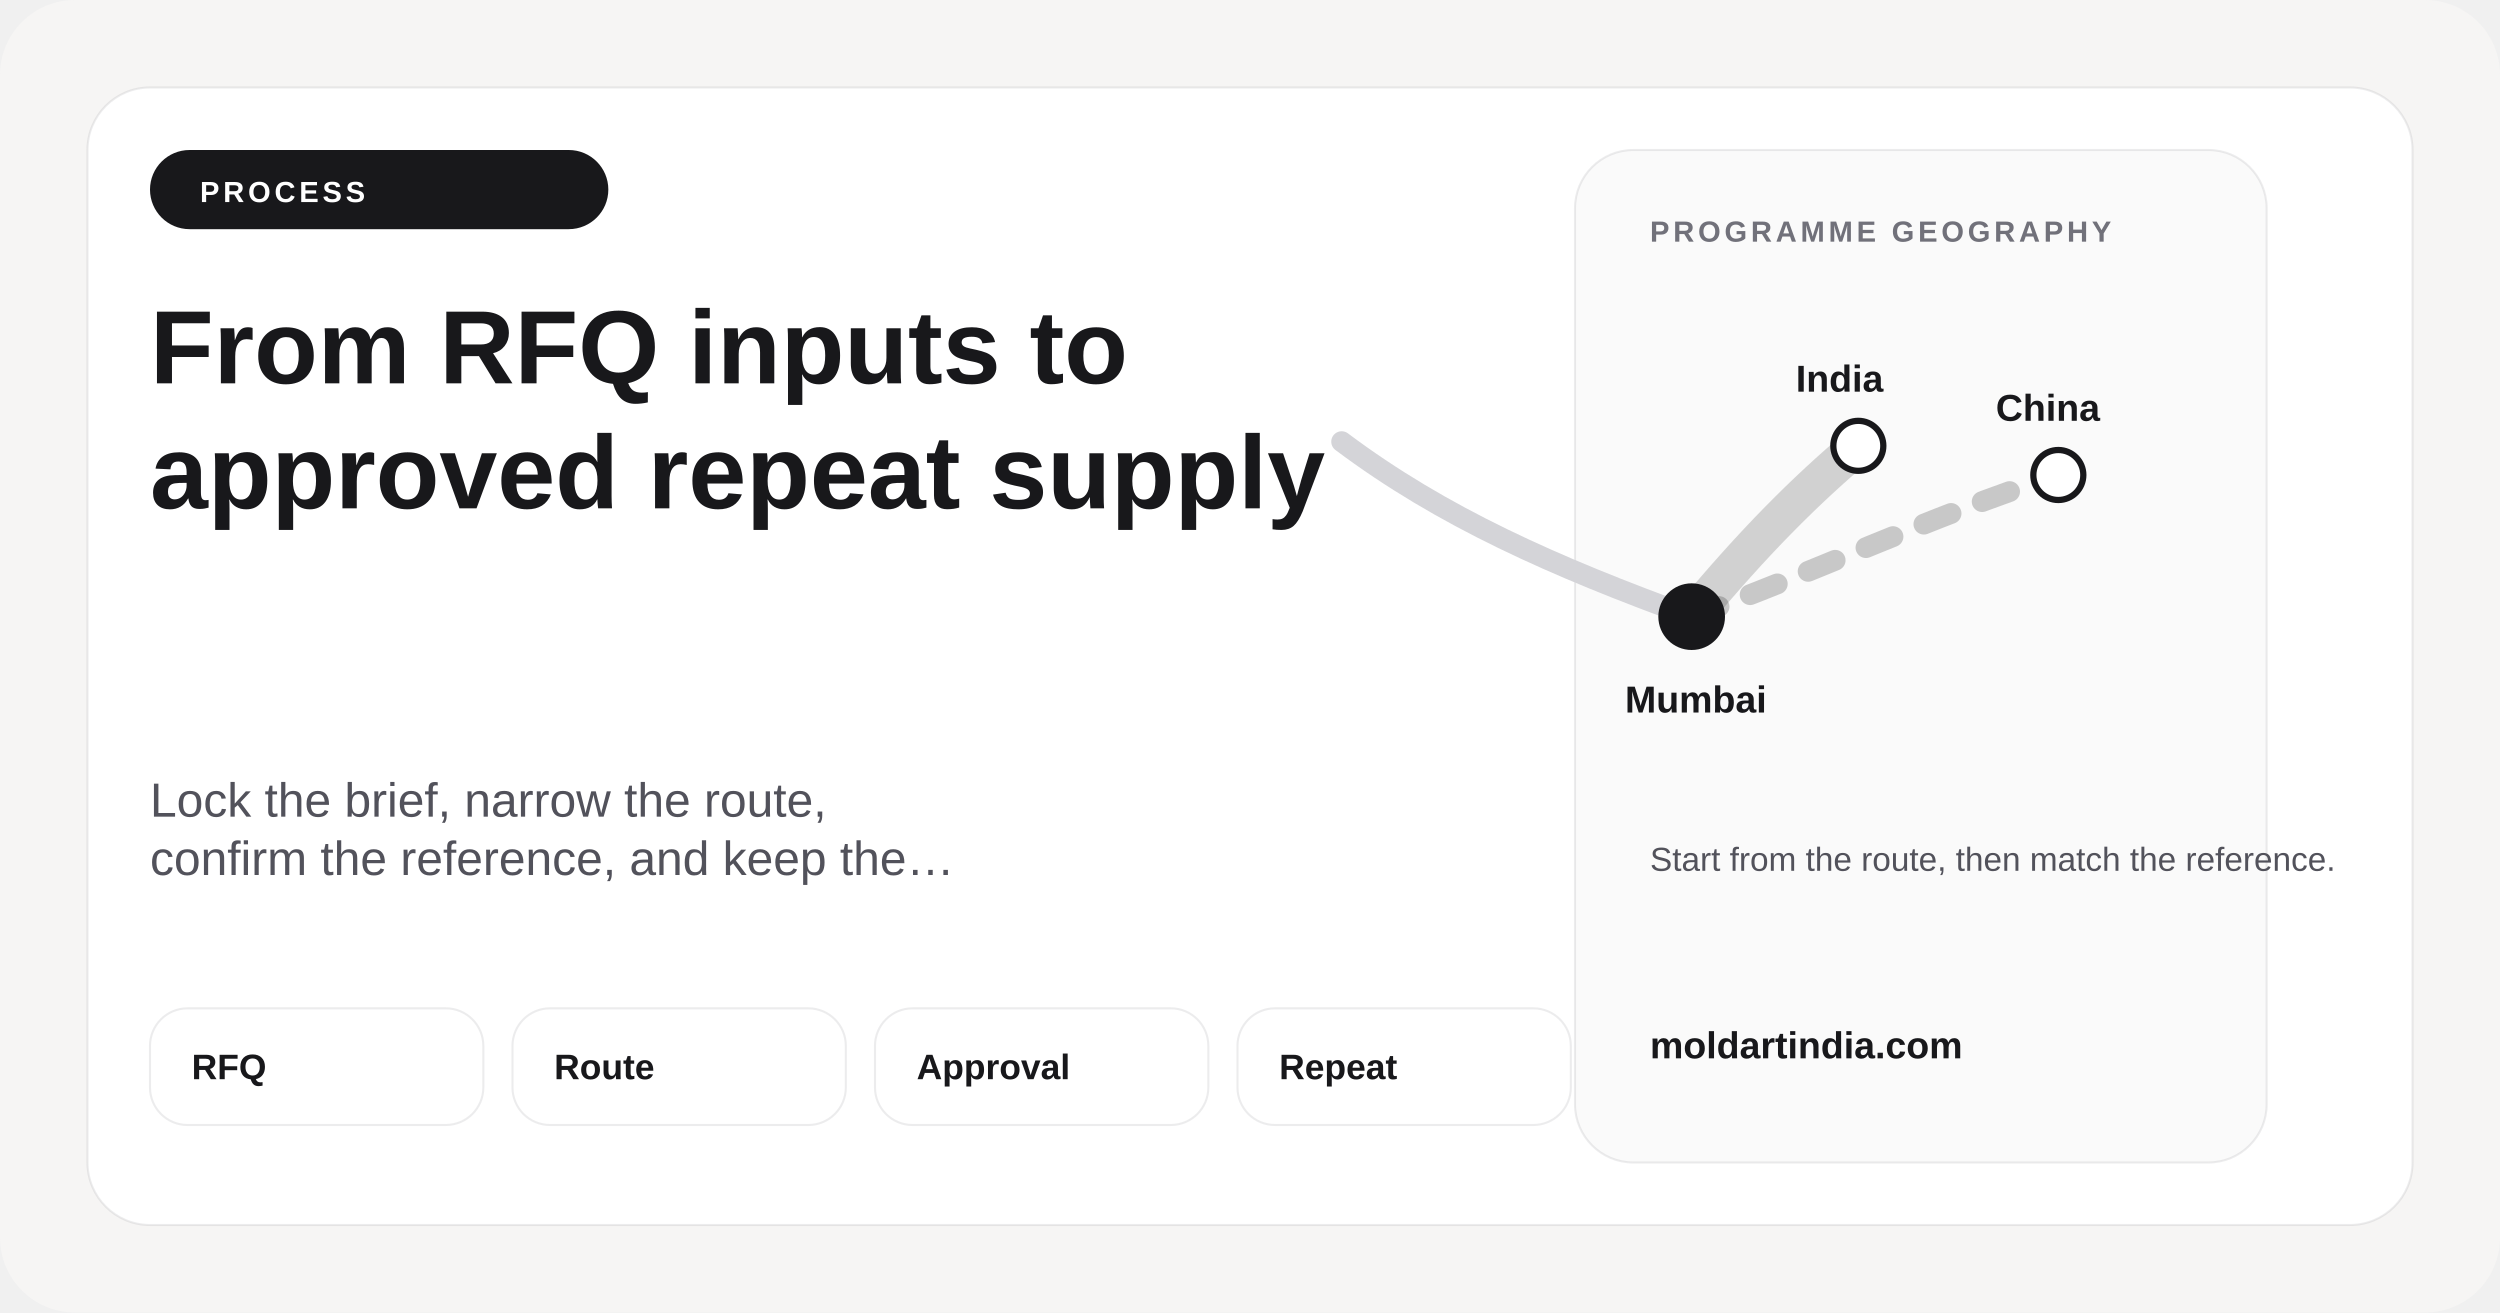
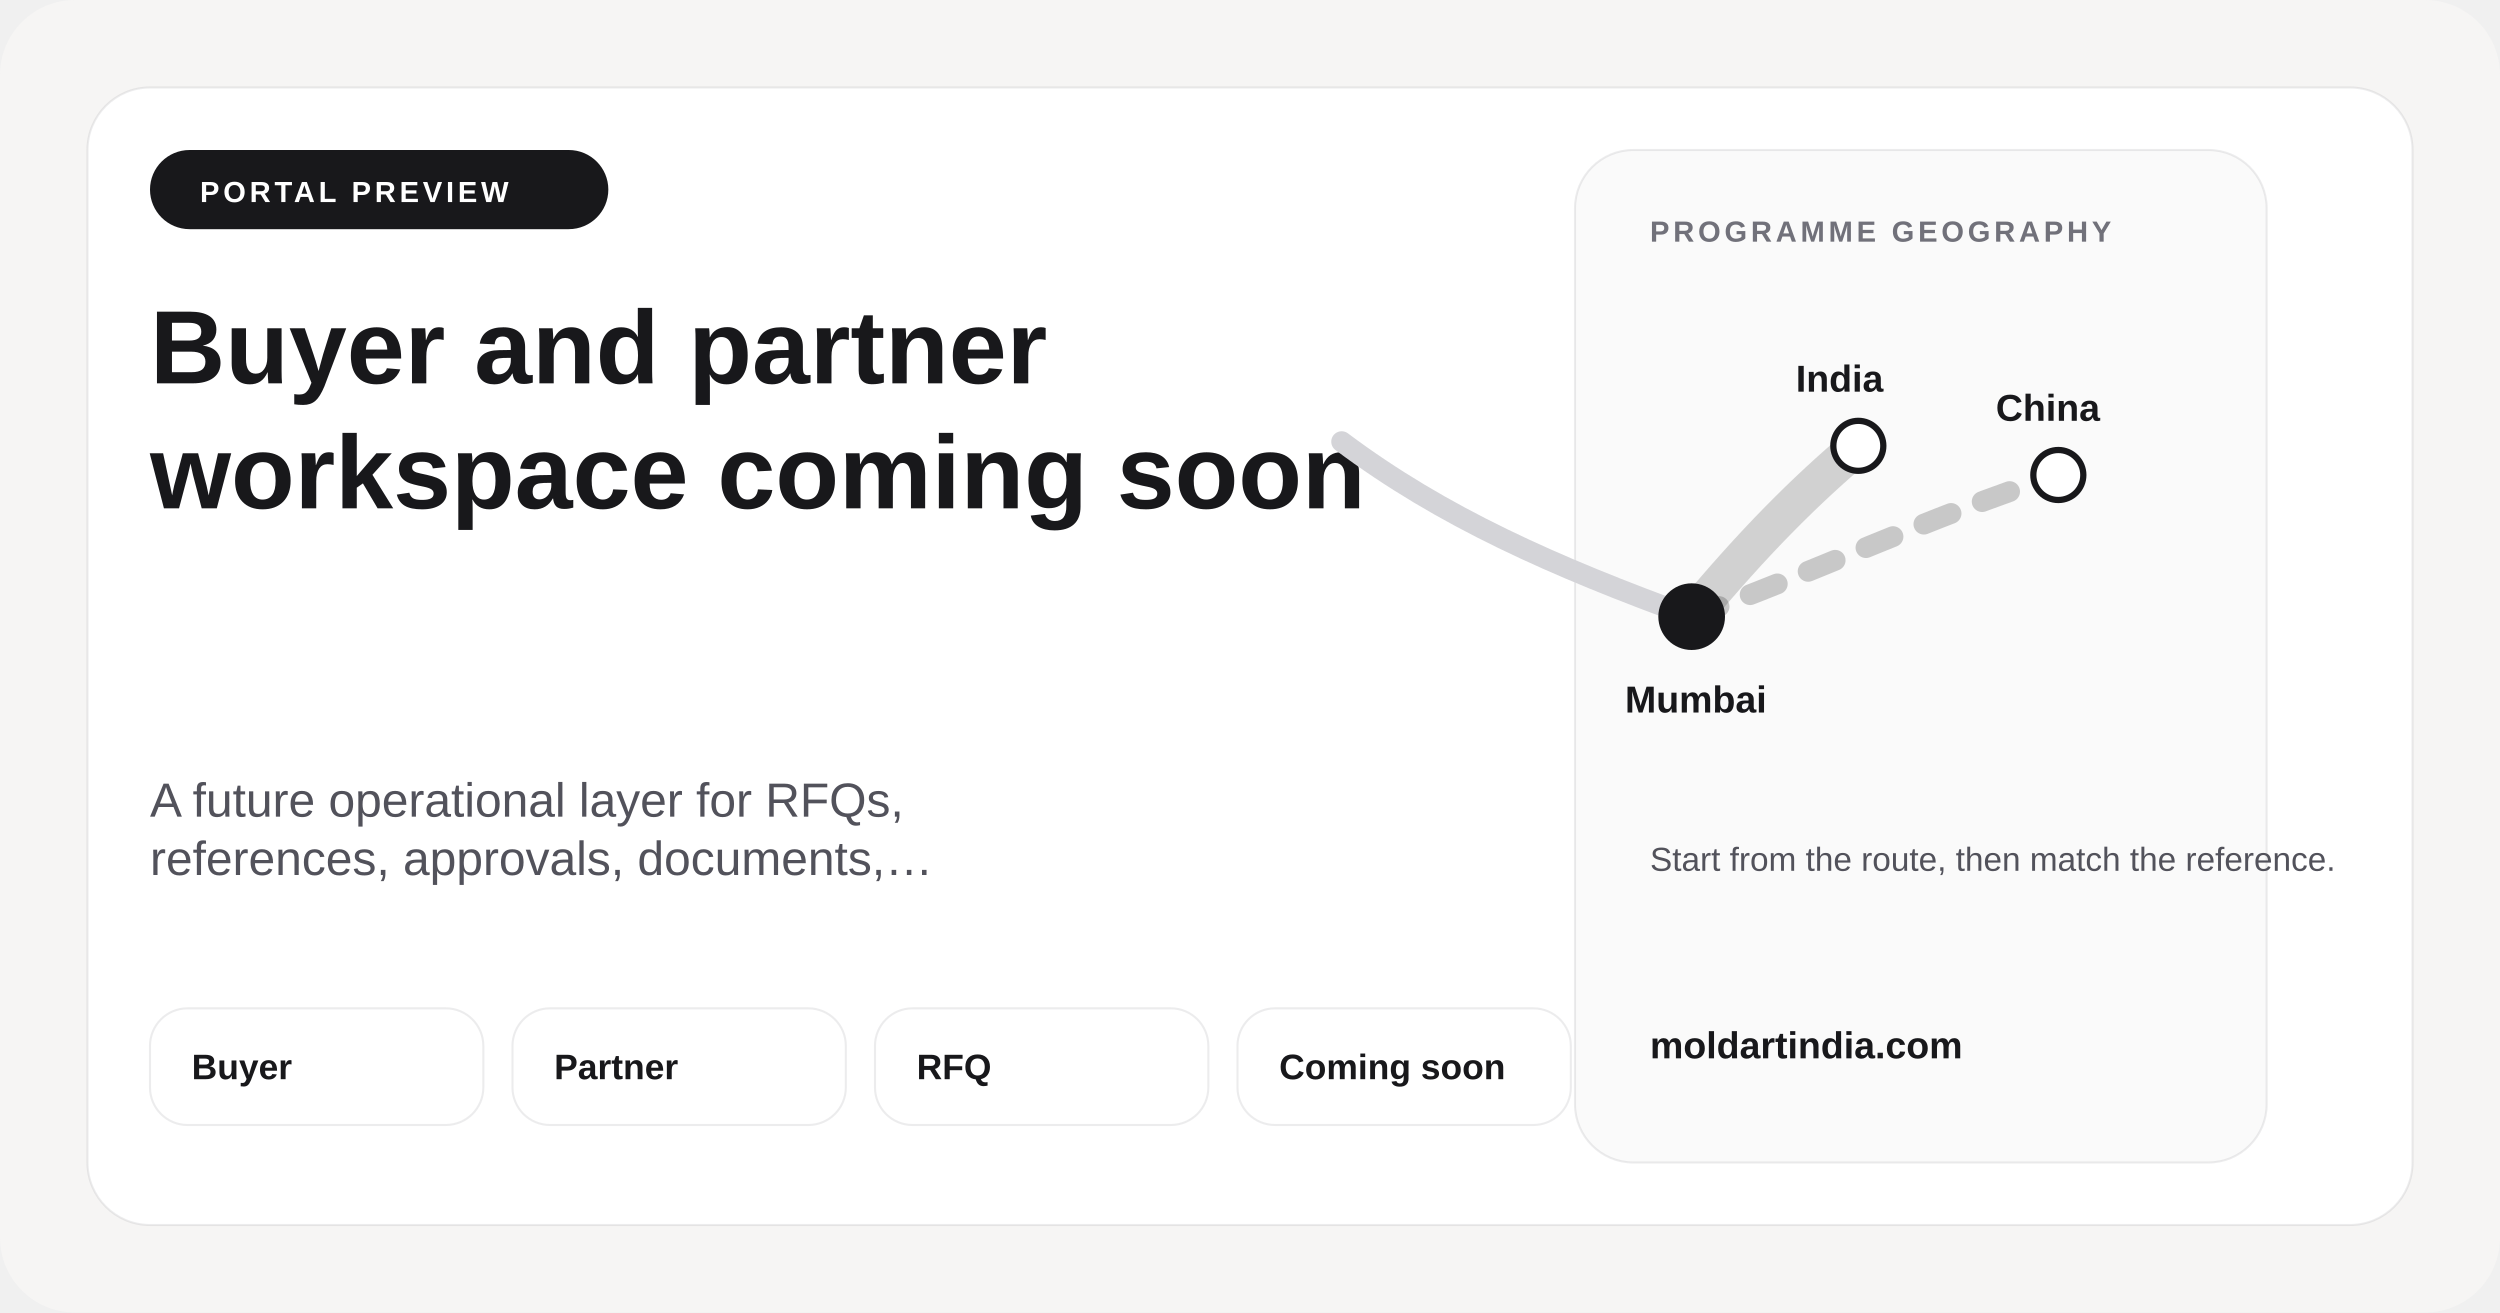
- <svg xmlns="http://www.w3.org/2000/svg" width="1200" height="630" viewBox="0 0 1200 630" role="img" aria-label="From RFQ inputs to approved repeat supply">
+ <svg xmlns="http://www.w3.org/2000/svg" width="1200" height="630" viewBox="0 0 1200 630" role="img" aria-label="Buyer and partner workspace coming soon">
  <rect width="1200" height="630" rx="36" fill="#f6f5f4" />
  <rect x="42" y="42" width="1116" height="546" rx="30" fill="#ffffff" stroke="rgba(24,24,27,0.08)" />
  <rect x="72" y="72" width="220" height="38" rx="19" fill="#18181b" />
-   <text x="96" y="97" font-family="Arial, sans-serif" font-size="14" font-weight="700" fill="#ffffff" letter-spacing="1.8">PROCESS</text>
-   <text x="72" y="184" font-family="Arial, sans-serif" font-size="50" font-weight="700" fill="#18181b">From RFQ inputs to</text>
-   <text x="72" y="244" font-family="Arial, sans-serif" font-size="50" font-weight="700" fill="#18181b">approved repeat supply</text>
-   <text x="72" y="392" font-family="Arial, sans-serif" font-size="23" fill="#52525b">Lock the brief, narrow the route,</text>
-   <text x="72" y="420" font-family="Arial, sans-serif" font-size="23" fill="#52525b">confirm the reference, and keep the…</text>
+   <text x="96" y="97" font-family="Arial, sans-serif" font-size="14" font-weight="700" fill="#ffffff" letter-spacing="1.8">PORTAL PREVIEW</text>
+   <text x="72" y="184" font-family="Arial, sans-serif" font-size="50" font-weight="700" fill="#18181b">Buyer and partner</text>
+   <text x="72" y="244" font-family="Arial, sans-serif" font-size="50" font-weight="700" fill="#18181b">workspace coming soon</text>
+   <text x="72" y="392" font-family="Arial, sans-serif" font-size="23" fill="#52525b">A future operational layer for RFQs,</text>
+   <text x="72" y="420" font-family="Arial, sans-serif" font-size="23" fill="#52525b">references, approvals, documents,…</text>
  <rect x="72" y="484" width="160" height="56" rx="18" fill="#ffffff" stroke="rgba(24,24,27,0.08)" />
-   <text x="92" y="518" font-family="Arial, sans-serif" font-size="17" font-weight="700" fill="#18181b">RFQ</text>
+   <text x="92" y="518" font-family="Arial, sans-serif" font-size="17" font-weight="700" fill="#18181b">Buyer</text>
  <rect x="246" y="484" width="160" height="56" rx="18" fill="#ffffff" stroke="rgba(24,24,27,0.08)" />
-   <text x="266" y="518" font-family="Arial, sans-serif" font-size="17" font-weight="700" fill="#18181b">Route</text>
+   <text x="266" y="518" font-family="Arial, sans-serif" font-size="17" font-weight="700" fill="#18181b">Partner</text>
  <rect x="420" y="484" width="160" height="56" rx="18" fill="#ffffff" stroke="rgba(24,24,27,0.08)" />
-   <text x="440" y="518" font-family="Arial, sans-serif" font-size="17" font-weight="700" fill="#18181b">Approval</text>
+   <text x="440" y="518" font-family="Arial, sans-serif" font-size="17" font-weight="700" fill="#18181b">RFQ</text>
  <rect x="594" y="484" width="160" height="56" rx="18" fill="#ffffff" stroke="rgba(24,24,27,0.08)" />
-   <text x="614" y="518" font-family="Arial, sans-serif" font-size="17" font-weight="700" fill="#18181b">Repeat</text>
+   <text x="614" y="518" font-family="Arial, sans-serif" font-size="17" font-weight="700" fill="#18181b">Coming soon</text>
  <rect x="756" y="72" width="332" height="486" rx="28" fill="#fafafa" stroke="rgba(24,24,27,0.08)" />
  <text x="792" y="116" font-family="Arial, sans-serif" font-size="14" font-weight="700" fill="#71717a" letter-spacing="1.8">PROGRAMME GEOGRAPHY</text>
  <path d="M812 296C842 260 866 236 892 214" fill="none" stroke="#18181b" stroke-opacity="0.18" stroke-width="18" stroke-linecap="round" />
  <path d="M812 296C868 276 926 248 988 228" fill="none" stroke="#18181b" stroke-opacity="0.22" stroke-width="10" stroke-dasharray="14 16" stroke-linecap="round" />
  <path d="M812 296C746 272 692 248 644 212" fill="none" stroke="#d4d4d8" stroke-width="10" stroke-linecap="round" />
  <circle cx="812" cy="296" r="16" fill="#18181b" />
  <circle cx="892" cy="214" r="12" fill="#ffffff" stroke="#18181b" stroke-width="3" />
  <circle cx="988" cy="228" r="12" fill="#ffffff" stroke="#18181b" stroke-width="3" />
  <text x="780" y="342" font-family="Arial, sans-serif" font-size="18" font-weight="700" fill="#18181b">Mumbai</text>
  <text x="862" y="188" font-family="Arial, sans-serif" font-size="18" font-weight="700" fill="#18181b">India</text>
  <text x="958" y="202" font-family="Arial, sans-serif" font-size="18" font-weight="700" fill="#18181b">China</text>
  <text x="792" y="418" font-family="Arial, sans-serif" font-size="16" fill="#52525b">Start from the route, then match the reference.</text>
  <text x="792" y="508" font-family="Arial, sans-serif" font-size="18" font-weight="700" fill="#18181b">moldartindia.com</text>
</svg>
